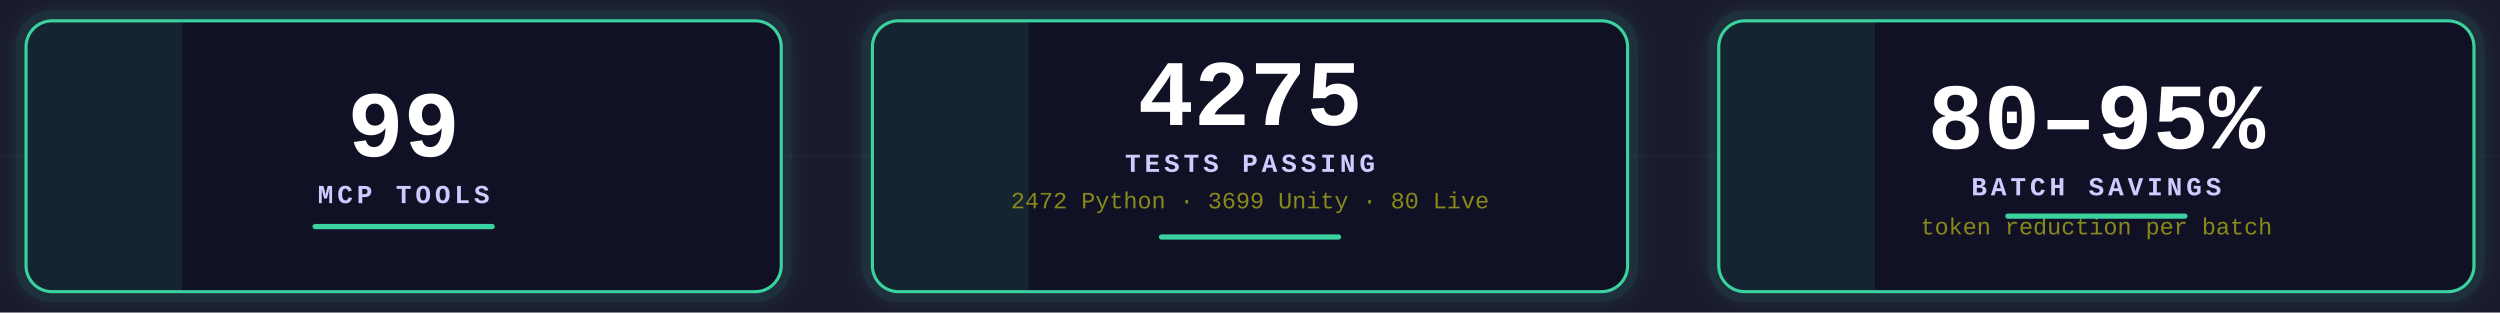
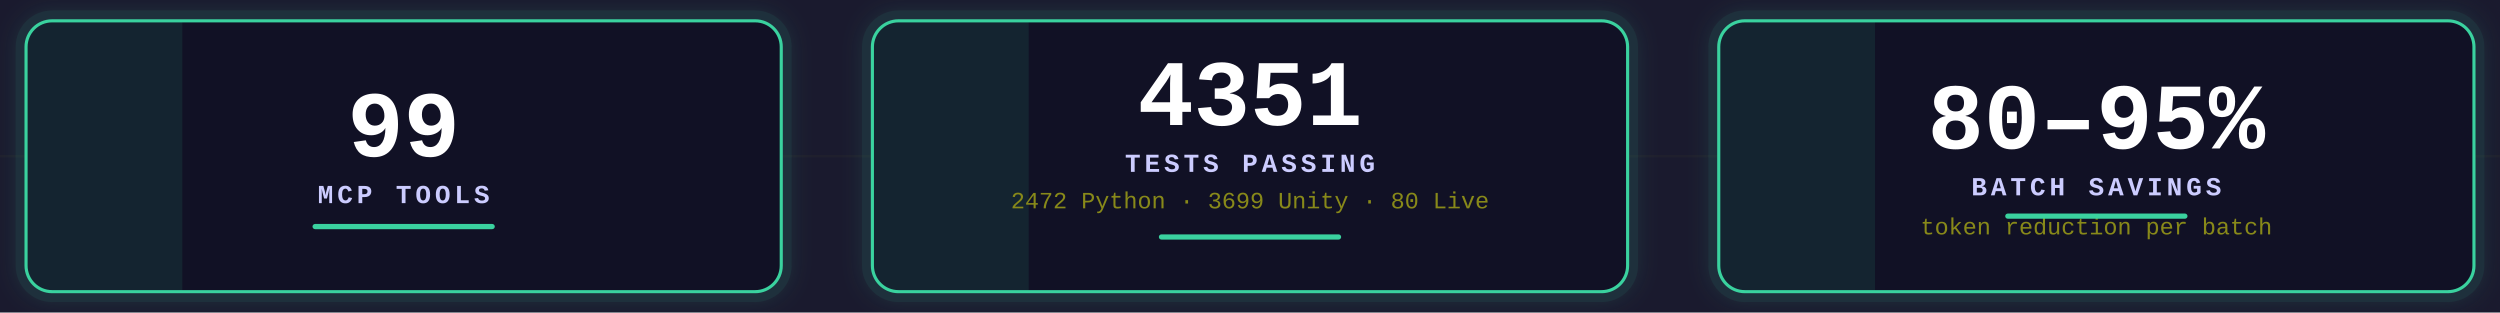
- <svg xmlns="http://www.w3.org/2000/svg" viewBox="0 0 960 120" width="960" height="120" role="img" aria-label="Unity MCP stats: 99 MCP tools, 4275 Tests (0 Python + 4275 Unity + 0 Live), 80-95% Batch Savings">
+ <svg xmlns="http://www.w3.org/2000/svg" viewBox="0 0 960 120" width="960" height="120" role="img" aria-label="Unity MCP stats: 99 MCP tools, 4351 Tests (0 Python + 4351 Unity + 0 Live), 80-95% Batch Savings">
  <defs>
    <filter id="sg" x="-25%" y="-30%" width="150%" height="160%">
      <feGaussianBlur stdDeviation="4" result="b" />
      <feMerge>
        <feMergeNode in="b" />
        <feMergeNode in="SourceGraphic" />
      </feMerge>
    </filter>
    <clipPath id="c1">
      <rect x="10" y="8" width="290" height="104" rx="10" />
    </clipPath>
    <clipPath id="c2">
      <rect x="335" y="8" width="290" height="104" rx="10" />
    </clipPath>
    <clipPath id="c3">
      <rect x="660" y="8" width="290" height="104" rx="10" />
    </clipPath>
  </defs>
  <rect width="960" height="120" fill="#1a1a2e" />
  <line x1="0" y1="60" x2="960" y2="60" stroke="#888919" stroke-opacity="0.05" stroke-width="1" />
  <rect x="10" y="8" width="290" height="104" rx="10" fill="none" stroke="#3ad29f" stroke-width="8" opacity="0.12" filter="url(#sg)">
    <animate attributeName="opacity" values="0.25;0.7;0.25" dur="3s" repeatCount="indefinite" begin="0s" />
  </rect>
  <rect x="10" y="8" width="290" height="104" rx="10" fill="#111125" />
  <rect x="10" y="8" width="290" height="104" rx="10" fill="none" stroke="#3ad29f" stroke-width="1.2" />
  <g clip-path="url(#c1)">
    <rect x="10" y="8" width="60" height="104" fill="#3ad29f" fill-opacity="0.10">
      <animateTransform attributeName="transform" type="translate" values="-100,0;400,0" dur="3s" repeatCount="indefinite" begin="0s" />
    </rect>
  </g>
  <text x="155" y="60" text-anchor="middle" font-family="ui-monospace,SFMono-Regular,'SF Mono',Menlo,Consolas,'Liberation Mono',monospace" font-size="36" font-weight="700" fill="#ffffff">99</text>
  <text x="155" y="78" text-anchor="middle" font-family="ui-monospace,SFMono-Regular,'SF Mono',Menlo,Consolas,'Liberation Mono',monospace" font-size="10" font-weight="700" fill="#ccccff" letter-spacing="1.5">MCP TOOLS</text>
  <rect x="120" y="86" width="70" height="2" rx="1" fill="#3ad29f">
    <animate attributeName="opacity" values="0.6;1;0.6" dur="2s" repeatCount="indefinite" begin="0s" />
  </rect>
  <rect x="335" y="8" width="290" height="104" rx="10" fill="none" stroke="#3ad29f" stroke-width="8" opacity="0.12" filter="url(#sg)">
    <animate attributeName="opacity" values="0.25;0.7;0.25" dur="3s" repeatCount="indefinite" begin="0.6s" />
  </rect>
  <rect x="335" y="8" width="290" height="104" rx="10" fill="#111125" />
  <rect x="335" y="8" width="290" height="104" rx="10" fill="none" stroke="#3ad29f" stroke-width="1.2" />
  <g clip-path="url(#c2)">
    <rect x="335" y="8" width="60" height="104" fill="#3ad29f" fill-opacity="0.10">
      <animateTransform attributeName="transform" type="translate" values="-100,0;400,0" dur="3s" repeatCount="indefinite" begin="0.5s" />
    </rect>
  </g>
-   <text x="480" y="48" text-anchor="middle" font-family="ui-monospace,SFMono-Regular,'SF Mono',Menlo,Consolas,'Liberation Mono',monospace" font-size="36" font-weight="700" fill="#ffffff">4275</text>
+   <text x="480" y="48" text-anchor="middle" font-family="ui-monospace,SFMono-Regular,'SF Mono',Menlo,Consolas,'Liberation Mono',monospace" font-size="36" font-weight="700" fill="#ffffff">4351</text>
  <text x="480" y="66" text-anchor="middle" font-family="ui-monospace,SFMono-Regular,'SF Mono',Menlo,Consolas,'Liberation Mono',monospace" font-size="10" font-weight="700" fill="#ccccff" letter-spacing="1.5">TESTS PASSING</text>
  <text x="480" y="80" text-anchor="middle" font-family="ui-monospace,SFMono-Regular,'SF Mono',Menlo,Consolas,'Liberation Mono',monospace" font-size="9" fill="#888919">2472 Python · 3699 Unity · 80 Live</text>
  <rect x="445" y="90" width="70" height="2" rx="1" fill="#3ad29f">
    <animate attributeName="opacity" values="0.6;1;0.6" dur="2s" repeatCount="indefinite" begin="0.4s" />
  </rect>
  <rect x="660" y="8" width="290" height="104" rx="10" fill="none" stroke="#3ad29f" stroke-width="8" opacity="0.12" filter="url(#sg)">
    <animate attributeName="opacity" values="0.25;0.7;0.25" dur="3s" repeatCount="indefinite" begin="1.2s" />
  </rect>
  <rect x="660" y="8" width="290" height="104" rx="10" fill="#111125" />
  <rect x="660" y="8" width="290" height="104" rx="10" fill="none" stroke="#3ad29f" stroke-width="1.2" />
  <g clip-path="url(#c3)">
    <rect x="660" y="8" width="60" height="104" fill="#3ad29f" fill-opacity="0.10">
      <animateTransform attributeName="transform" type="translate" values="-100,0;400,0" dur="3s" repeatCount="indefinite" begin="1.0s" />
    </rect>
  </g>
  <text x="805" y="57" text-anchor="middle" font-family="ui-monospace,SFMono-Regular,'SF Mono',Menlo,Consolas,'Liberation Mono',monospace" font-size="36" font-weight="700" fill="#ffffff">80–95%</text>
  <text x="805" y="75" text-anchor="middle" font-family="ui-monospace,SFMono-Regular,'SF Mono',Menlo,Consolas,'Liberation Mono',monospace" font-size="10" font-weight="700" fill="#ccccff" letter-spacing="1.5">BATCH SAVINGS</text>
  <text x="805" y="90" text-anchor="middle" font-family="ui-monospace,SFMono-Regular,'SF Mono',Menlo,Consolas,'Liberation Mono',monospace" font-size="9" fill="#888919">token reduction per batch</text>
  <rect x="770" y="82" width="70" height="2" rx="1" fill="#3ad29f">
    <animate attributeName="opacity" values="0.6;1;0.6" dur="2s" repeatCount="indefinite" begin="0.8s" />
  </rect>
</svg>
